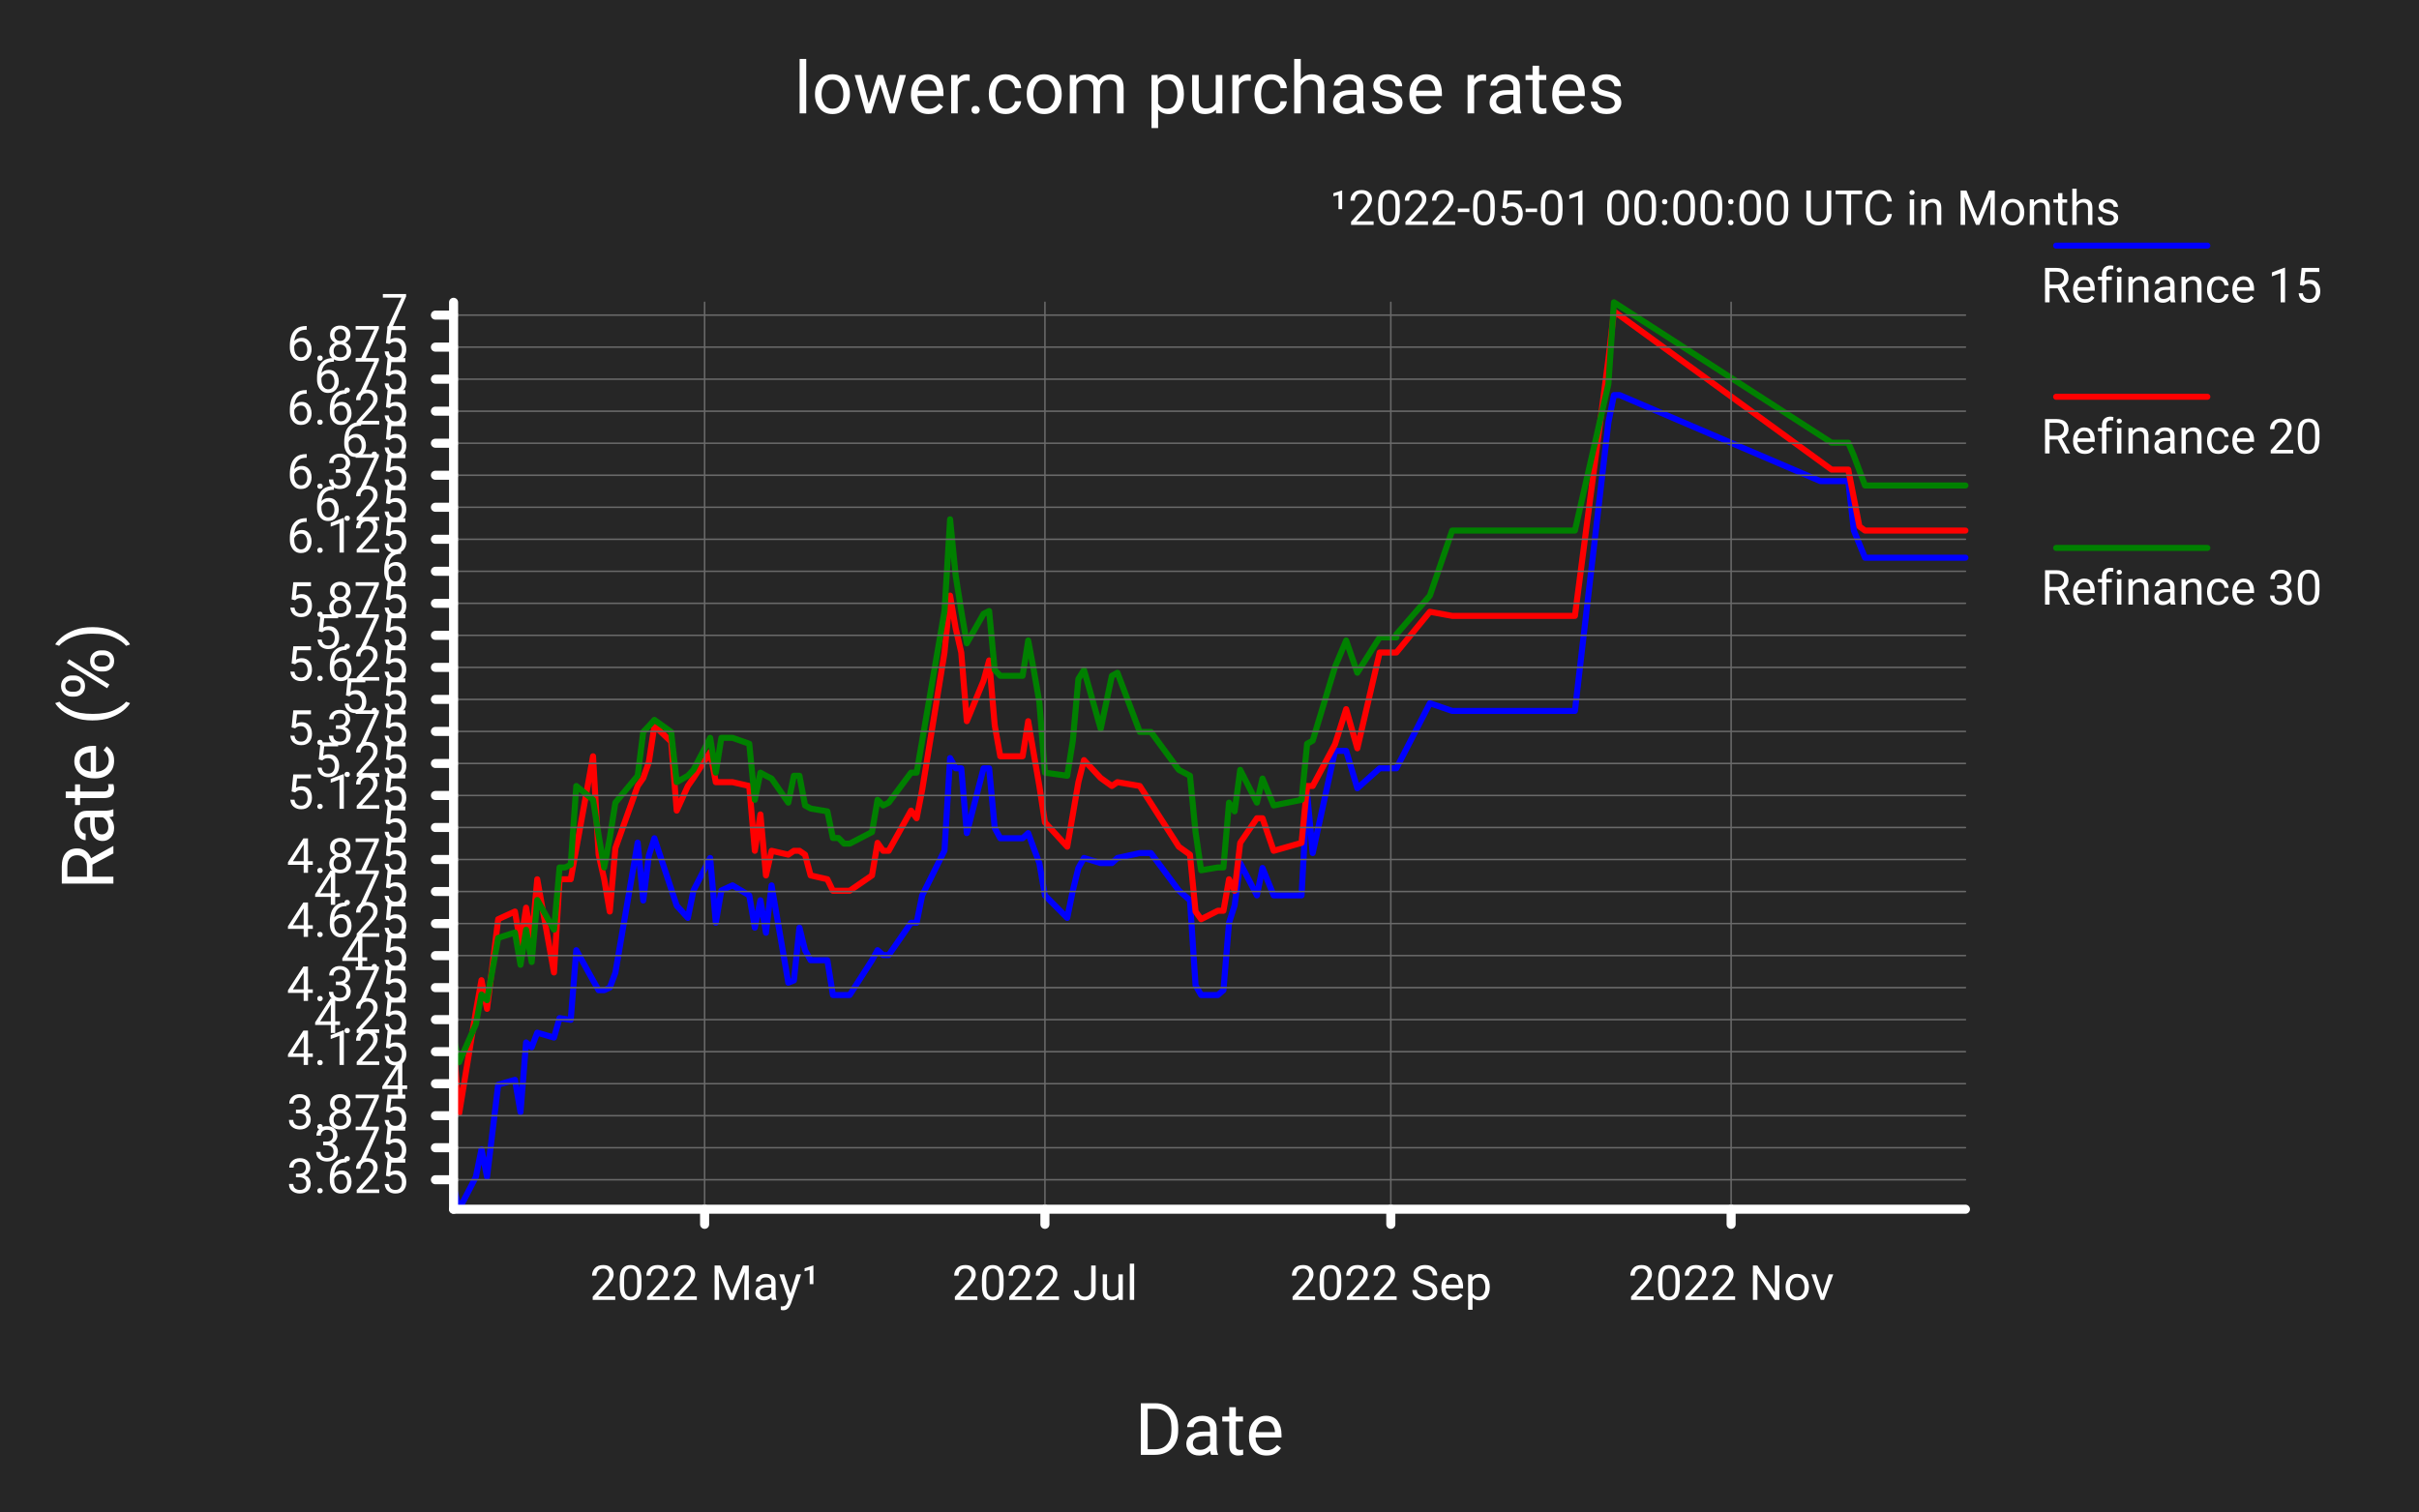
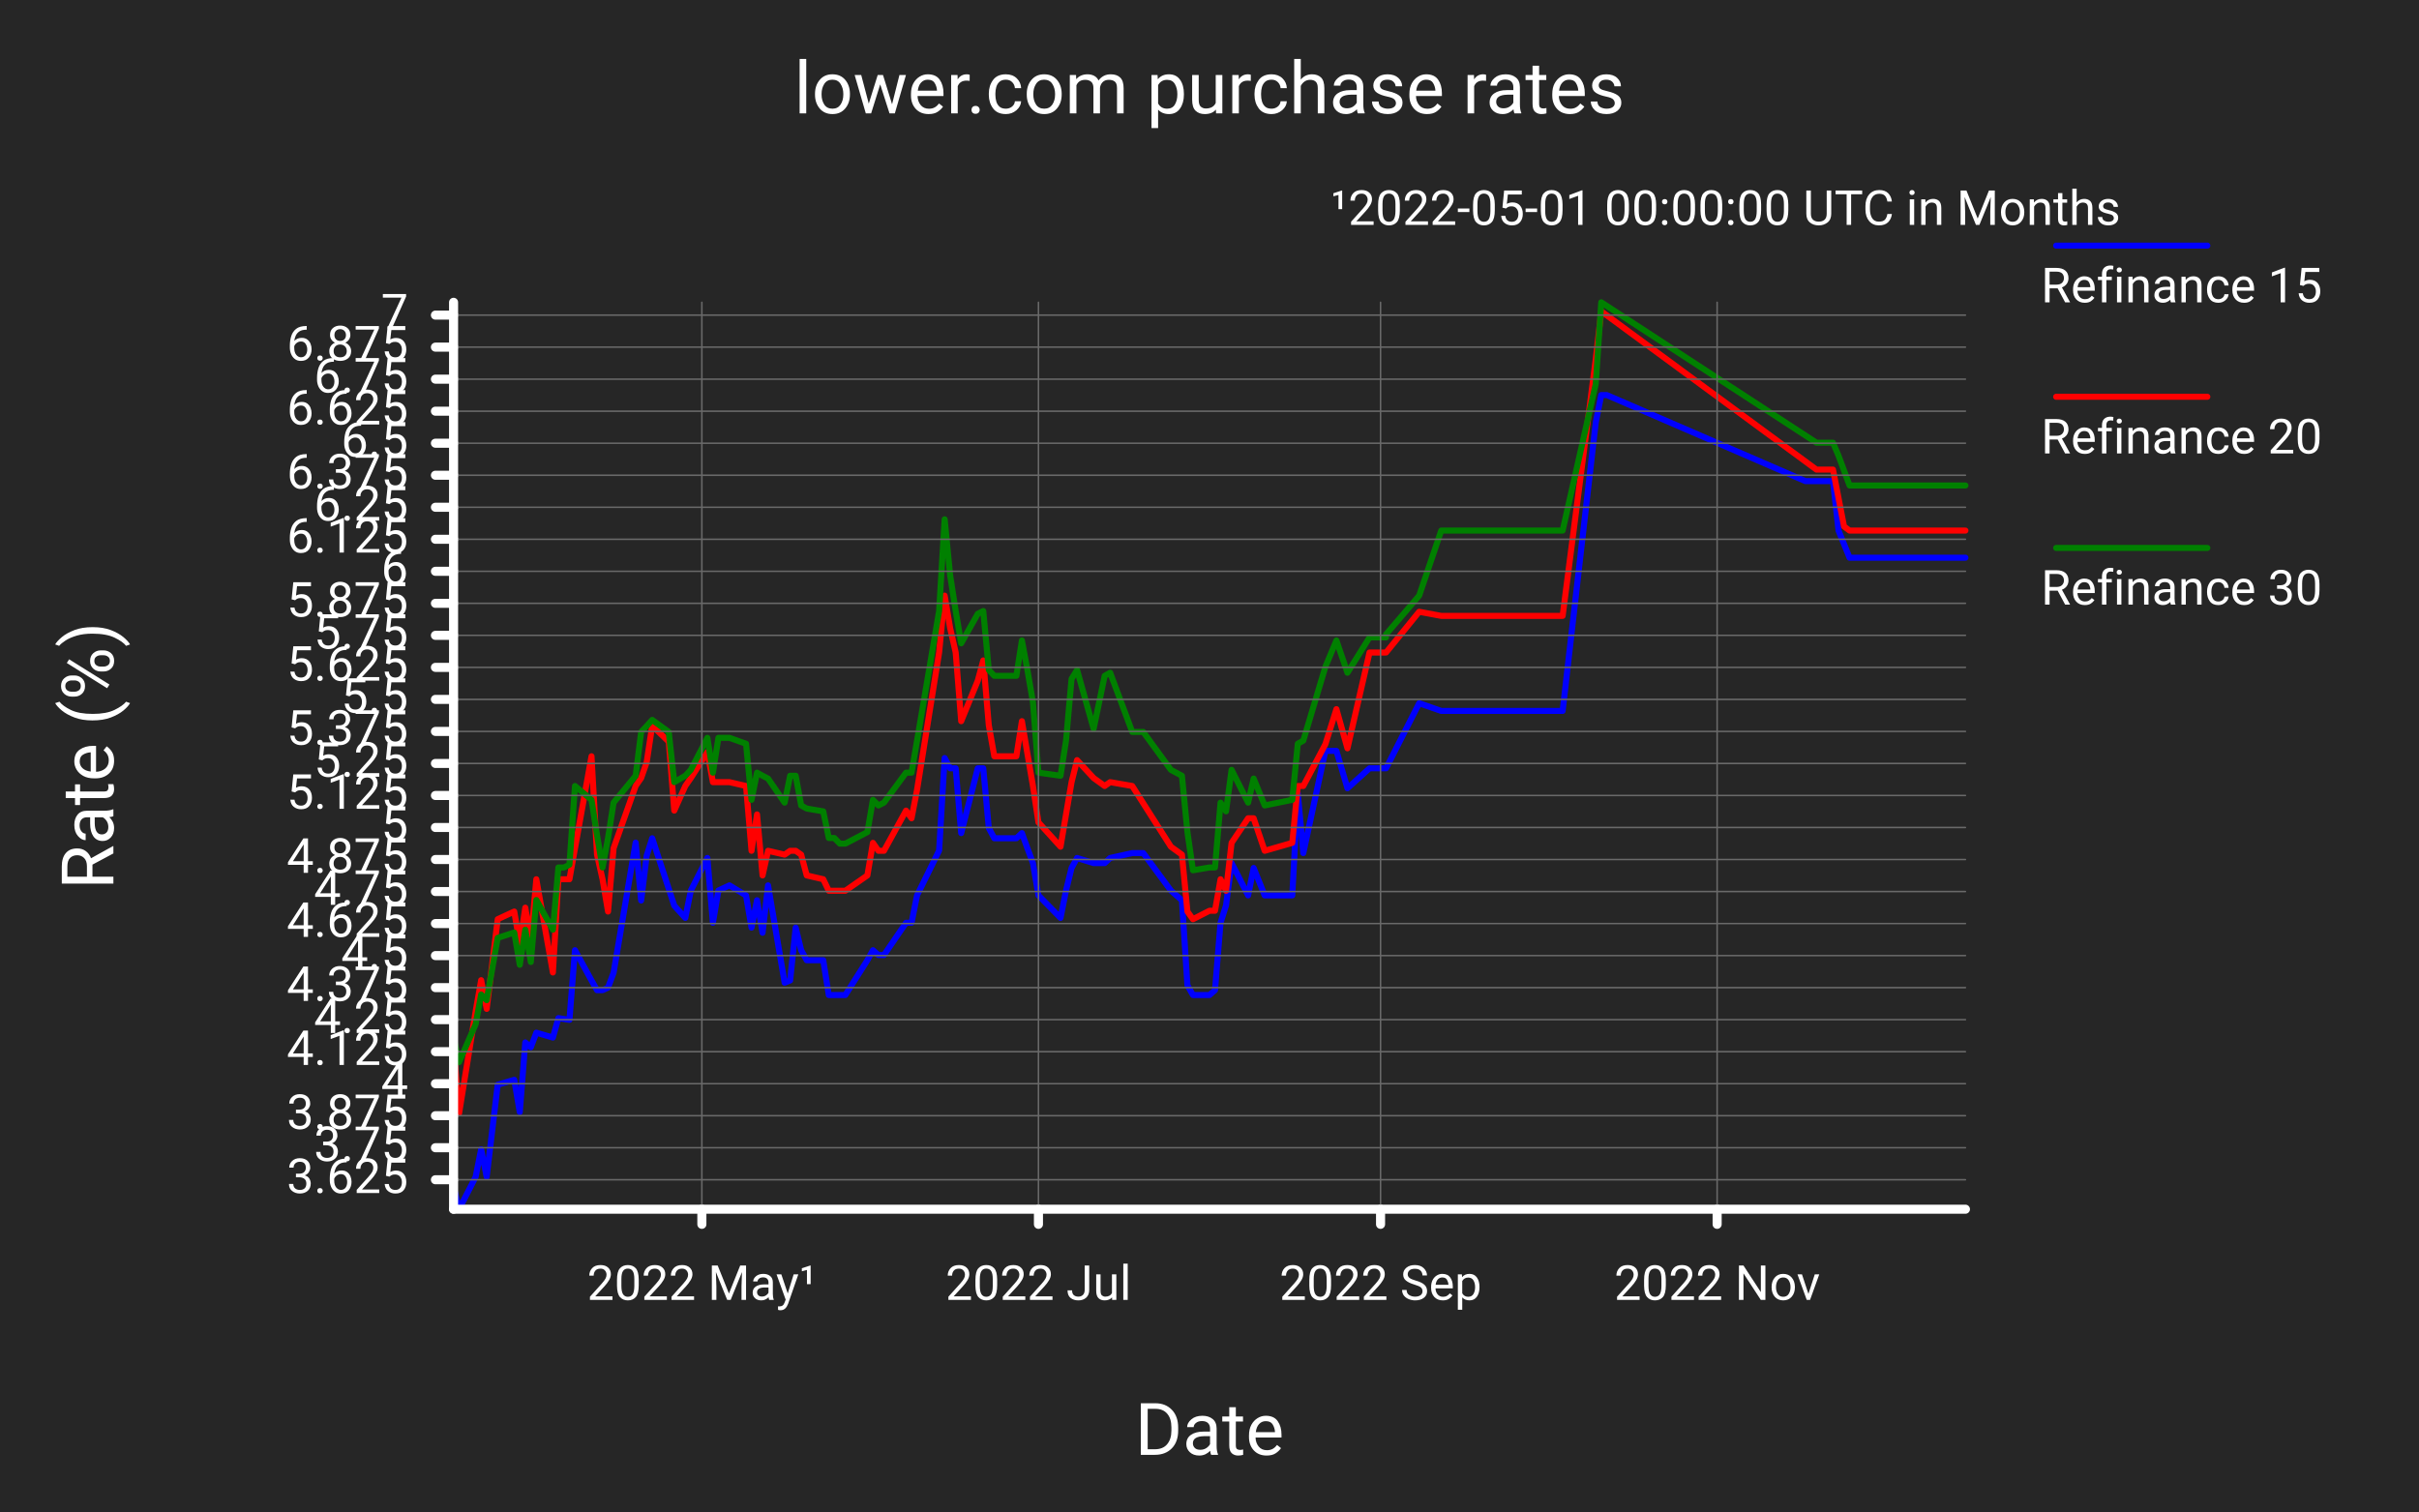
<svg xmlns="http://www.w3.org/2000/svg" class="poloto" width="800" height="500" viewBox="0 0 800 500">
  <style>.poloto{stroke-linecap:round;stroke-linejoin:round;font-family:Roboto,sans-serif;font-size:16px;}.poloto_background{fill:#262626;}.poloto_scatter{stroke-width:7}.poloto_tick_line{stroke:dimgray;stroke-width:0.5}.poloto_line{stroke-width:2}.poloto_text{fill: white;}.poloto_axis_lines{stroke: white;stroke-width:3;fill:none;stroke-dasharray:none}.poloto_title{font-size:24px;dominant-baseline:start;text-anchor:middle;}.poloto_xname{font-size:24px;dominant-baseline:start;text-anchor:middle;}.poloto_yname{font-size:24px;dominant-baseline:start;text-anchor:middle;}.poloto0stroke{stroke:blue;}.poloto1stroke{stroke:red;}.poloto2stroke{stroke:green;}.poloto3stroke{stroke:gold;}.poloto4stroke{stroke:aqua;}.poloto5stroke{stroke:lime;}.poloto6stroke{stroke:orange;}.poloto7stroke{stroke:chocolate;}.poloto0fill{fill:blue;}.poloto1fill{fill:red;}.poloto2fill{fill:green;}.poloto3fill{fill:gold;}.poloto4fill{fill:aqua;}.poloto5fill{fill:lime;}.poloto6fill{fill:orange;}.poloto7fill{fill:chocolate;}</style>
  <circle r="1e5" class="poloto_background" />
  <text class="poloto_text poloto_legend_text" x="675" y="100">Refinance 15</text>
  <line class="poloto_line poloto_legend_icon poloto0stroke poloto0legend" stroke="black" x1="680" x2="730" y1="81.25" y2="81.25" />
-   <path class="poloto_line poloto0stroke" fill="none" stroke="black" d=" M 150.00 392.46 L 151.85 400.00 L 157.38 389.32 L 159.23 380.17 L 161.07 389.32 L 161.07 389.32 L 164.76 358.81 L 170.30 357.20 L 172.14 367.88 L 173.99 344.83 L 175.83 346.44 L 177.68 341.61 L 183.21 343.22 L 185.06 336.78 L 185.06 336.78 L 188.75 337.37 L 190.59 314.32 L 196.13 324.32 L 197.97 327.54 L 199.82 327.54 L 201.66 326.69 L 203.51 321.78 L 210.89 278.73 L 212.73 297.88 L 214.58 283.05 L 216.42 277.29 L 216.42 277.29 L 223.80 299.58 L 227.49 303.64 L 229.34 294.58 L 234.87 283.81 L 236.72 305.25 L 238.56 294.58 L 238.56 294.58 L 242.25 292.88 L 247.79 296.19 L 249.63 306.86 L 249.63 306.86 L 251.48 297.80 L 253.32 308.56 L 255.17 292.88 L 260.70 325.08 L 262.55 324.32 L 264.39 306.86 L 264.39 306.86 L 266.24 314.32 L 268.08 317.63 L 273.62 317.63 L 275.46 329.15 L 277.31 329.15 L 279.15 329.15 L 281.00 329.15 L 288.38 317.63 L 290.22 314.32 L 292.07 315.93 L 293.91 315.93 L 293.91 315.93 L 301.29 305.25 L 303.14 305.25 L 304.98 296.19 L 312.36 281.36 L 314.21 250.76 L 316.05 254.15 L 317.90 254.15 L 319.74 275.59 L 325.28 254.15 L 327.12 254.15 L 328.97 273.90 L 330.81 277.29 L 338.19 277.29 L 340.04 275.59 L 341.88 280.59 L 343.73 285.51 L 345.57 296.19 L 352.95 303.64 L 354.80 294.58 L 356.64 287.12 L 358.49 283.81 L 364.02 285.51 L 367.71 285.51 L 369.56 283.81 L 376.94 282.20 L 376.94 282.20 L 376.94 282.20 L 376.94 282.20 L 376.94 282.20 L 376.94 282.20 L 380.63 282.20 L 380.63 282.20 L 380.63 282.20 L 380.63 282.20 L 380.63 282.20 L 380.63 282.20 L 389.85 294.58 L 393.54 297.80 L 395.39 325.93 L 397.23 329.15 L 402.77 329.15 L 404.61 327.54 L 406.46 305.25 L 408.30 299.49 L 410.15 285.51 L 415.68 296.19 L 415.68 296.19 L 417.53 287.12 L 421.22 296.19 L 421.22 296.19 L 430.44 296.19 L 432.29 262.46 L 434.13 282.20 L 441.51 248.39 L 445.20 248.39 L 445.20 248.39 L 448.89 260.76 L 456.27 254.15 L 456.27 254.15 L 456.27 254.15 L 456.27 254.15 L 456.27 254.15 L 456.27 254.15 L 456.27 254.15 L 456.27 254.15 L 456.27 254.15 L 461.81 254.15 L 472.88 232.63 L 480.26 235.17 L 480.26 235.17 L 485.79 235.17 L 493.17 235.17 L 495.02 235.17 L 495.02 235.17 L 495.02 235.17 L 495.02 235.17 L 495.02 235.17 L 519.00 235.17 L 520.85 235.17 L 531.92 139.75 L 533.76 130.68 L 535.61 130.68 L 602.03 159.15 L 609.41 159.15 L 611.25 159.15 L 613.10 175.51 L 616.79 184.49 L 616.79 184.49 L 624.17 184.49 L 626.01 184.49 L 627.86 184.49 L 629.70 184.49 L 635.24 184.49 L 637.08 184.49 L 640.77 184.49 L 642.62 184.49 L 648.15 184.49 L 650.00 184.49 L 650.00 184.49" />
+   <path class="poloto_line poloto0stroke" fill="none" stroke="black" d=" M 150.00 392.46 L 151.82 400.00 L 157.30 389.32 L 159.12 380.17 L 160.95 389.32 L 160.95 389.32 L 164.60 358.81 L 170.07 357.20 L 171.90 367.88 L 173.72 344.83 L 175.55 346.44 L 177.37 341.61 L 182.85 343.22 L 184.67 336.78 L 184.67 336.78 L 188.32 337.37 L 190.15 314.32 L 195.62 324.32 L 197.45 327.54 L 199.27 327.54 L 201.09 326.69 L 202.92 321.78 L 210.22 278.73 L 212.04 297.88 L 213.87 283.05 L 215.69 277.29 L 215.69 277.29 L 222.99 299.58 L 226.64 303.64 L 228.47 294.58 L 233.94 283.81 L 235.77 305.25 L 237.59 294.58 L 237.59 294.58 L 241.24 292.88 L 246.72 296.19 L 248.54 306.86 L 248.54 306.86 L 250.36 297.80 L 252.19 308.56 L 254.01 292.88 L 259.49 325.08 L 261.31 324.32 L 263.14 306.86 L 263.14 306.86 L 264.96 314.32 L 266.79 317.63 L 272.26 317.63 L 274.09 329.15 L 275.91 329.15 L 277.74 329.15 L 279.56 329.15 L 286.86 317.63 L 288.69 314.32 L 290.51 315.93 L 292.34 315.93 L 292.34 315.93 L 299.64 305.25 L 301.46 305.25 L 303.28 296.19 L 310.58 281.36 L 312.41 250.76 L 314.23 254.15 L 316.06 254.15 L 317.88 275.59 L 323.36 254.15 L 325.18 254.15 L 327.01 273.90 L 328.83 277.29 L 336.13 277.29 L 337.96 275.59 L 339.78 280.59 L 341.61 285.51 L 343.43 296.19 L 350.73 303.64 L 352.55 294.58 L 354.38 287.12 L 356.20 283.81 L 361.68 285.51 L 365.33 285.51 L 367.15 283.81 L 374.45 282.20 L 374.45 282.20 L 374.45 282.20 L 374.45 282.20 L 374.45 282.20 L 374.45 282.20 L 378.10 282.20 L 378.10 282.20 L 378.10 282.20 L 378.10 282.20 L 378.10 282.20 L 378.10 282.20 L 387.23 294.58 L 390.88 297.80 L 392.70 325.93 L 394.53 329.15 L 400.00 329.15 L 401.82 327.54 L 403.65 305.25 L 405.47 299.49 L 407.30 285.51 L 412.77 296.19 L 412.77 296.19 L 414.60 287.12 L 418.25 296.19 L 418.25 296.19 L 427.37 296.19 L 429.20 262.46 L 431.02 282.20 L 438.32 248.39 L 441.97 248.39 L 441.97 248.39 L 445.62 260.76 L 452.92 254.15 L 452.92 254.15 L 452.92 254.15 L 452.92 254.15 L 452.92 254.15 L 452.92 254.15 L 452.92 254.15 L 452.92 254.15 L 452.92 254.15 L 458.39 254.15 L 469.34 232.63 L 476.64 235.17 L 476.64 235.17 L 482.12 235.17 L 489.42 235.17 L 491.24 235.17 L 491.24 235.17 L 491.24 235.17 L 491.24 235.17 L 491.24 235.17 L 514.96 235.17 L 516.79 235.17 L 527.74 139.75 L 529.56 130.68 L 531.39 130.68 L 597.08 159.15 L 604.38 159.15 L 606.20 159.15 L 608.03 175.51 L 611.68 184.49 L 611.68 184.49 L 618.98 184.49 L 620.80 184.49 L 622.63 184.49 L 624.45 184.49 L 629.93 184.49 L 631.75 184.49 L 635.40 184.49 L 637.23 184.49 L 642.70 184.49 L 644.53 184.49 L 644.53 184.49 L 650.00 184.49" />
  <text class="poloto_text poloto_legend_text" x="675" y="150">Refinance 20</text>
  <line class="poloto_line poloto_legend_icon poloto1stroke poloto1legend" stroke="black" x1="680" x2="730" y1="131.25" y2="131.25" />
-   <path class="poloto_line poloto1stroke" fill="none" stroke="black" d=" M 150.00 345.68 L 151.85 368.31 L 157.38 334.58 L 159.23 324.24 L 161.07 333.73 L 161.07 333.73 L 164.76 304.07 L 170.30 301.53 L 172.14 312.29 L 173.99 300.25 L 175.83 311.02 L 177.68 290.85 L 183.21 321.69 L 185.06 290.85 L 185.06 290.85 L 188.75 290.85 L 188.75 290.85 L 196.13 250.17 L 197.97 282.71 L 199.82 290.85 L 201.66 301.53 L 203.51 280.59 L 210.89 260.00 L 212.73 257.37 L 214.58 252.12 L 216.42 240.08 L 221.96 245.34 L 223.80 268.14 L 227.49 260.00 L 229.34 257.37 L 234.87 248.81 L 236.72 258.73 L 238.56 258.73 L 238.56 258.73 L 242.25 258.73 L 247.79 260.00 L 249.63 281.44 L 249.63 281.44 L 251.48 269.41 L 253.32 289.58 L 255.17 281.44 L 260.70 282.71 L 262.55 281.44 L 264.39 281.44 L 264.39 281.44 L 266.24 282.71 L 268.08 289.58 L 273.62 290.85 L 275.46 294.66 L 277.31 294.66 L 279.15 294.66 L 281.00 294.66 L 288.38 289.58 L 290.22 278.81 L 292.07 281.44 L 293.91 281.44 L 293.91 281.44 L 301.29 268.14 L 303.14 270.68 L 304.98 261.27 L 312.36 215.85 L 314.21 197.03 L 316.05 207.80 L 317.90 215.85 L 319.74 238.56 L 325.28 225.17 L 327.12 218.47 L 328.97 239.92 L 330.81 250.17 L 338.19 250.17 L 340.04 238.56 L 341.88 249.32 L 343.73 260.00 L 345.57 272.03 L 352.95 280.08 L 354.80 269.41 L 356.64 258.73 L 358.49 251.44 L 364.02 257.37 L 367.71 260.00 L 369.56 258.73 L 376.94 260.00 L 376.94 260.00 L 376.94 260.00 L 376.94 260.00 L 376.94 260.00 L 376.94 260.00 L 376.94 260.00 L 376.94 260.00 L 376.94 260.00 L 376.94 260.00 L 376.94 260.00 L 376.94 260.00 L 389.85 280.08 L 393.54 282.71 L 395.39 301.53 L 397.23 304.07 L 402.77 301.27 L 404.61 301.27 L 406.46 290.85 L 408.30 294.66 L 410.15 278.81 L 415.68 270.68 L 415.68 270.68 L 417.53 270.68 L 421.22 281.44 L 421.22 281.44 L 430.44 278.81 L 432.29 260.00 L 434.13 260.00 L 441.51 246.19 L 445.20 234.58 L 445.20 234.58 L 448.89 247.54 L 456.27 215.85 L 456.27 215.85 L 456.27 215.85 L 456.27 215.85 L 456.27 215.85 L 456.27 215.85 L 456.27 215.85 L 456.27 215.85 L 456.27 215.85 L 461.81 215.85 L 472.88 202.37 L 480.26 203.73 L 483.95 203.73 L 485.79 203.73 L 485.79 203.73 L 495.02 203.73 L 496.86 203.73 L 496.86 203.73 L 496.86 203.73 L 496.86 203.73 L 519.00 203.73 L 520.85 203.73 L 531.92 118.81 L 533.76 102.97 L 533.76 102.97 L 605.72 155.34 L 609.41 155.34 L 611.25 155.34 L 614.94 174.15 L 616.79 175.51 L 616.79 175.51 L 624.17 175.51 L 626.01 175.51 L 627.86 175.51 L 629.70 175.51 L 635.24 175.51 L 637.08 175.51 L 640.77 175.51 L 642.62 175.51 L 648.15 175.51 L 650.00 175.51 L 650.00 175.51" />
+   <path class="poloto_line poloto1stroke" fill="none" stroke="black" d=" M 150.00 345.68 L 151.82 368.31 L 157.30 334.58 L 159.12 324.24 L 160.95 333.73 L 160.95 333.73 L 164.60 304.07 L 170.07 301.53 L 171.90 312.29 L 173.72 300.25 L 175.55 311.02 L 177.37 290.85 L 182.85 321.69 L 184.67 290.85 L 184.67 290.85 L 188.32 290.85 L 188.32 290.85 L 195.62 250.17 L 197.45 282.71 L 199.27 290.85 L 201.09 301.53 L 202.92 280.59 L 210.22 260.00 L 212.04 257.37 L 213.87 252.12 L 215.69 240.08 L 221.17 245.34 L 222.99 268.14 L 226.64 260.00 L 228.47 257.37 L 233.94 248.81 L 235.77 258.73 L 237.59 258.73 L 237.59 258.73 L 241.24 258.73 L 246.72 260.00 L 248.54 281.44 L 248.54 281.44 L 250.36 269.41 L 252.19 289.58 L 254.01 281.44 L 259.49 282.71 L 261.31 281.44 L 263.14 281.44 L 263.14 281.44 L 264.96 282.71 L 266.79 289.58 L 272.26 290.85 L 274.09 294.66 L 275.91 294.66 L 277.74 294.66 L 279.56 294.66 L 286.86 289.58 L 288.69 278.81 L 290.51 281.44 L 292.34 281.44 L 292.34 281.44 L 299.64 268.14 L 301.46 270.68 L 303.28 261.27 L 310.58 215.85 L 312.41 197.03 L 314.23 207.80 L 316.06 215.85 L 317.88 238.56 L 323.36 225.17 L 325.18 218.47 L 327.01 239.92 L 328.83 250.17 L 336.13 250.17 L 337.96 238.56 L 339.78 249.32 L 341.61 260.00 L 343.43 272.03 L 350.73 280.08 L 352.55 269.41 L 354.38 258.73 L 356.20 251.44 L 361.68 257.37 L 365.33 260.00 L 367.15 258.73 L 374.45 260.00 L 374.45 260.00 L 374.45 260.00 L 374.45 260.00 L 374.45 260.00 L 374.45 260.00 L 374.45 260.00 L 374.45 260.00 L 374.45 260.00 L 374.45 260.00 L 374.45 260.00 L 374.45 260.00 L 387.23 280.08 L 390.88 282.71 L 392.70 301.53 L 394.53 304.07 L 400.00 301.27 L 401.82 301.27 L 403.65 290.85 L 405.47 294.66 L 407.30 278.81 L 412.77 270.68 L 412.77 270.68 L 414.60 270.68 L 418.25 281.44 L 418.25 281.44 L 427.37 278.81 L 429.20 260.00 L 431.02 260.00 L 438.32 246.19 L 441.97 234.58 L 441.97 234.58 L 445.62 247.54 L 452.92 215.85 L 452.92 215.85 L 452.92 215.85 L 452.92 215.85 L 452.92 215.85 L 452.92 215.85 L 452.92 215.85 L 452.92 215.85 L 452.92 215.85 L 458.39 215.85 L 469.34 202.37 L 476.64 203.73 L 480.29 203.73 L 482.12 203.73 L 482.12 203.73 L 491.24 203.73 L 493.07 203.73 L 493.07 203.73 L 493.07 203.73 L 493.07 203.73 L 514.96 203.73 L 516.79 203.73 L 527.74 118.81 L 529.56 102.97 L 529.56 102.97 L 600.73 155.34 L 604.38 155.34 L 606.20 155.34 L 609.85 174.15 L 611.68 175.51 L 611.68 175.51 L 618.98 175.51 L 620.80 175.51 L 622.63 175.51 L 624.45 175.51 L 629.93 175.51 L 631.75 175.51 L 635.40 175.51 L 637.23 175.51 L 642.70 175.51 L 644.53 175.51 L 644.53 175.51 L 650.00 175.51" />
  <text class="poloto_text poloto_legend_text" x="675" y="200">Refinance 30</text>
  <line class="poloto_line poloto_legend_icon poloto2stroke poloto2legend" stroke="black" x1="680" x2="730" y1="181.25" y2="181.25" />
-   <path class="poloto_line poloto2stroke" fill="none" stroke="black" d=" M 150.00 343.31 L 151.85 351.36 L 157.38 338.81 L 159.23 328.98 L 161.07 330.85 L 161.07 330.85 L 164.76 310.25 L 170.30 308.47 L 172.14 319.15 L 173.99 307.54 L 175.83 318.22 L 177.68 297.71 L 183.21 307.54 L 185.06 286.95 L 186.90 286.95 L 188.75 286.02 L 190.59 260.00 L 196.13 264.58 L 197.97 276.27 L 199.82 286.95 L 201.66 277.20 L 203.51 265.51 L 210.89 256.61 L 212.73 242.12 L 214.58 240.17 L 216.42 238.14 L 221.96 242.12 L 223.80 258.73 L 227.49 256.61 L 229.34 254.66 L 234.87 244.07 L 236.72 255.59 L 238.56 244.07 L 238.56 244.07 L 242.25 244.07 L 247.79 246.02 L 249.63 264.58 L 249.63 264.58 L 251.48 255.59 L 253.32 256.61 L 255.17 257.54 L 260.70 265.51 L 262.55 256.61 L 264.39 256.61 L 264.39 256.61 L 266.24 266.44 L 268.08 267.46 L 273.62 268.39 L 275.46 277.20 L 277.31 277.20 L 279.15 279.07 L 281.00 279.07 L 288.38 275.25 L 290.22 264.58 L 292.07 266.44 L 293.91 265.51 L 293.91 265.51 L 301.29 255.59 L 303.14 255.59 L 304.98 245.00 L 312.36 202.12 L 314.21 171.78 L 316.05 190.34 L 317.90 202.12 L 319.74 212.80 L 325.28 203.05 L 327.12 202.12 L 328.97 221.61 L 330.81 223.56 L 338.19 223.56 L 340.04 211.86 L 341.88 221.61 L 343.73 232.29 L 345.57 255.59 L 352.95 256.61 L 354.80 245.00 L 356.64 224.58 L 358.49 221.61 L 364.02 241.10 L 367.71 223.56 L 369.56 222.54 L 376.94 242.12 L 376.94 242.12 L 376.94 242.12 L 376.94 242.12 L 376.94 242.12 L 376.94 242.12 L 380.63 242.12 L 380.63 242.12 L 380.63 242.12 L 380.63 242.12 L 380.63 242.12 L 380.63 242.12 L 389.85 254.66 L 393.54 256.61 L 395.39 275.25 L 397.23 287.88 L 402.77 286.95 L 404.61 286.95 L 406.46 265.51 L 408.30 268.39 L 410.15 254.66 L 415.68 265.51 L 415.68 265.51 L 417.53 257.54 L 421.22 266.44 L 421.22 266.44 L 430.44 264.58 L 432.29 246.02 L 434.13 245.00 L 441.51 220.59 L 445.20 211.86 L 445.20 211.86 L 448.89 222.54 L 456.27 210.85 L 456.27 210.85 L 456.27 210.85 L 456.27 210.85 L 456.27 210.85 L 456.27 210.85 L 456.27 210.85 L 456.27 210.85 L 461.81 210.85 L 461.81 209.83 L 472.88 197.03 L 480.26 175.51 L 480.26 175.51 L 485.79 175.51 L 485.79 175.51 L 495.02 175.51 L 496.86 175.51 L 496.86 175.51 L 496.86 175.51 L 496.86 175.51 L 519.00 175.51 L 520.85 175.51 L 531.92 127.03 L 533.76 100.00 L 533.76 100.00 L 605.72 146.44 L 609.41 146.44 L 611.25 146.44 L 613.10 150.76 L 616.79 160.59 L 616.79 160.59 L 624.17 160.59 L 626.01 160.59 L 627.86 160.59 L 629.70 160.59 L 635.24 160.59 L 637.08 160.59 L 640.77 160.59 L 642.62 160.59 L 648.15 160.59 L 650.00 160.59 L 650.00 160.59" />
+   <path class="poloto_line poloto2stroke" fill="none" stroke="black" d=" M 150.00 343.31 L 151.82 351.36 L 157.30 338.81 L 159.12 328.98 L 160.95 330.85 L 160.95 330.85 L 164.60 310.25 L 170.07 308.47 L 171.90 319.15 L 173.72 307.54 L 175.55 318.22 L 177.37 297.71 L 182.85 307.54 L 184.67 286.95 L 186.50 286.95 L 188.32 286.02 L 190.15 260.00 L 195.62 264.58 L 197.45 276.27 L 199.27 286.95 L 201.09 277.20 L 202.92 265.51 L 210.22 256.61 L 212.04 242.12 L 213.87 240.17 L 215.69 238.14 L 221.17 242.12 L 222.99 258.73 L 226.64 256.61 L 228.47 254.66 L 233.94 244.07 L 235.77 255.59 L 237.59 244.07 L 237.59 244.07 L 241.24 244.07 L 246.72 246.02 L 248.54 264.58 L 248.54 264.58 L 250.36 255.59 L 252.19 256.61 L 254.01 257.54 L 259.49 265.51 L 261.31 256.61 L 263.14 256.61 L 263.14 256.61 L 264.96 266.44 L 266.79 267.46 L 272.26 268.39 L 274.09 277.20 L 275.91 277.20 L 277.74 279.07 L 279.56 279.07 L 286.86 275.25 L 288.69 264.58 L 290.51 266.44 L 292.34 265.51 L 292.34 265.51 L 299.64 255.59 L 301.46 255.59 L 303.28 245.00 L 310.58 202.12 L 312.41 171.78 L 314.23 190.34 L 316.06 202.12 L 317.88 212.80 L 323.36 203.05 L 325.18 202.12 L 327.01 221.61 L 328.83 223.56 L 336.13 223.56 L 337.96 211.86 L 339.78 221.61 L 341.61 232.29 L 343.43 255.59 L 350.73 256.61 L 352.55 245.00 L 354.38 224.58 L 356.20 221.61 L 361.68 241.10 L 365.33 223.56 L 367.15 222.54 L 374.45 242.12 L 374.45 242.12 L 374.45 242.12 L 374.45 242.12 L 374.45 242.12 L 374.45 242.12 L 378.10 242.12 L 378.10 242.12 L 378.10 242.12 L 378.10 242.12 L 378.10 242.12 L 378.10 242.12 L 387.23 254.66 L 390.88 256.61 L 392.70 275.25 L 394.53 287.88 L 400.00 286.95 L 401.82 286.95 L 403.65 265.51 L 405.47 268.39 L 407.30 254.66 L 412.77 265.51 L 412.77 265.51 L 414.60 257.54 L 418.25 266.44 L 418.25 266.44 L 427.37 264.58 L 429.20 246.02 L 431.02 245.00 L 438.32 220.59 L 441.97 211.86 L 441.97 211.86 L 445.62 222.54 L 452.92 210.85 L 452.92 210.85 L 452.92 210.85 L 452.92 210.85 L 452.92 210.85 L 452.92 210.85 L 452.92 210.85 L 452.92 210.85 L 458.39 210.85 L 458.39 209.83 L 469.34 197.03 L 476.64 175.51 L 476.64 175.51 L 482.12 175.51 L 482.12 175.51 L 491.24 175.51 L 493.07 175.51 L 493.07 175.51 L 493.07 175.51 L 493.07 175.51 L 514.96 175.51 L 516.79 175.51 L 527.74 127.03 L 529.56 100.00 L 529.56 100.00 L 600.73 146.44 L 604.38 146.44 L 606.20 146.44 L 608.03 150.76 L 611.68 160.59 L 611.68 160.59 L 618.98 160.59 L 620.80 160.59 L 622.63 160.59 L 624.45 160.59 L 629.93 160.59 L 631.75 160.59 L 635.40 160.59 L 637.23 160.59 L 642.70 160.59 L 644.53 160.59 L 644.53 160.59 L 650.00 160.59" />
  <text class="poloto_labels poloto_text poloto_title" x="400" y="37.5">lower.com purchase rates</text>
  <text class="poloto_labels poloto_text poloto_xname" x="400" y="481.25">Date</text>
  <text class="poloto_labels poloto_text poloto_yname" transform="rotate(-90,37.5,250)" x="37.5" y="250">Rate (%)</text>
  <text class="poloto_tick_labels poloto_text" dominant-baseline="middle" text-anchor="start" x="150" y="70" />
  <line class="poloto_axis_lines" stroke="black" x1="150" x2="144" y1="390.254" y2="390.254" />
  <line class="poloto_tick_line" stroke="black" x1="150" x2="650" y1="390.254" y2="390.254" />
  <text class="poloto_tick_labels poloto_text" dominant-baseline="middle" text-anchor="end" x="135" y="390.254">3.625</text>
  <line class="poloto_axis_lines" stroke="black" x1="150" x2="144" y1="379.661" y2="379.661" />
  <line class="poloto_tick_line" stroke="black" x1="150" x2="650" y1="379.661" y2="379.661" />
  <text class="poloto_tick_labels poloto_text" dominant-baseline="middle" text-anchor="end" x="135" y="379.661">3.75</text>
  <line class="poloto_axis_lines" stroke="black" x1="150" x2="144" y1="369.068" y2="369.068" />
  <line class="poloto_tick_line" stroke="black" x1="150" x2="650" y1="369.068" y2="369.068" />
  <text class="poloto_tick_labels poloto_text" dominant-baseline="middle" text-anchor="end" x="135" y="369.068">3.875</text>
  <line class="poloto_axis_lines" stroke="black" x1="150" x2="144" y1="358.475" y2="358.475" />
  <line class="poloto_tick_line" stroke="black" x1="150" x2="650" y1="358.475" y2="358.475" />
  <text class="poloto_tick_labels poloto_text" dominant-baseline="middle" text-anchor="end" x="135" y="358.475">4</text>
  <line class="poloto_axis_lines" stroke="black" x1="150" x2="144" y1="347.881" y2="347.881" />
  <line class="poloto_tick_line" stroke="black" x1="150" x2="650" y1="347.881" y2="347.881" />
  <text class="poloto_tick_labels poloto_text" dominant-baseline="middle" text-anchor="end" x="135" y="347.881">4.125</text>
  <line class="poloto_axis_lines" stroke="black" x1="150" x2="144" y1="337.288" y2="337.288" />
  <line class="poloto_tick_line" stroke="black" x1="150" x2="650" y1="337.288" y2="337.288" />
  <text class="poloto_tick_labels poloto_text" dominant-baseline="middle" text-anchor="end" x="135" y="337.288">4.25</text>
  <line class="poloto_axis_lines" stroke="black" x1="150" x2="144" y1="326.695" y2="326.695" />
  <line class="poloto_tick_line" stroke="black" x1="150" x2="650" y1="326.695" y2="326.695" />
  <text class="poloto_tick_labels poloto_text" dominant-baseline="middle" text-anchor="end" x="135" y="326.695">4.375</text>
  <line class="poloto_axis_lines" stroke="black" x1="150" x2="144" y1="316.102" y2="316.102" />
  <line class="poloto_tick_line" stroke="black" x1="150" x2="650" y1="316.102" y2="316.102" />
  <text class="poloto_tick_labels poloto_text" dominant-baseline="middle" text-anchor="end" x="135" y="316.102">4.5</text>
  <line class="poloto_axis_lines" stroke="black" x1="150" x2="144" y1="305.508" y2="305.508" />
  <line class="poloto_tick_line" stroke="black" x1="150" x2="650" y1="305.508" y2="305.508" />
  <text class="poloto_tick_labels poloto_text" dominant-baseline="middle" text-anchor="end" x="135" y="305.508">4.625</text>
  <line class="poloto_axis_lines" stroke="black" x1="150" x2="144" y1="294.915" y2="294.915" />
  <line class="poloto_tick_line" stroke="black" x1="150" x2="650" y1="294.915" y2="294.915" />
  <text class="poloto_tick_labels poloto_text" dominant-baseline="middle" text-anchor="end" x="135" y="294.915">4.75</text>
  <line class="poloto_axis_lines" stroke="black" x1="150" x2="144" y1="284.322" y2="284.322" />
  <line class="poloto_tick_line" stroke="black" x1="150" x2="650" y1="284.322" y2="284.322" />
  <text class="poloto_tick_labels poloto_text" dominant-baseline="middle" text-anchor="end" x="135" y="284.322">4.875</text>
  <line class="poloto_axis_lines" stroke="black" x1="150" x2="144" y1="273.729" y2="273.729" />
  <line class="poloto_tick_line" stroke="black" x1="150" x2="650" y1="273.729" y2="273.729" />
  <text class="poloto_tick_labels poloto_text" dominant-baseline="middle" text-anchor="end" x="135" y="273.729">5</text>
  <line class="poloto_axis_lines" stroke="black" x1="150" x2="144" y1="263.136" y2="263.136" />
  <line class="poloto_tick_line" stroke="black" x1="150" x2="650" y1="263.136" y2="263.136" />
  <text class="poloto_tick_labels poloto_text" dominant-baseline="middle" text-anchor="end" x="135" y="263.136">5.125</text>
  <line class="poloto_axis_lines" stroke="black" x1="150" x2="144" y1="252.542" y2="252.542" />
  <line class="poloto_tick_line" stroke="black" x1="150" x2="650" y1="252.542" y2="252.542" />
  <text class="poloto_tick_labels poloto_text" dominant-baseline="middle" text-anchor="end" x="135" y="252.542">5.25</text>
  <line class="poloto_axis_lines" stroke="black" x1="150" x2="144" y1="241.949" y2="241.949" />
  <line class="poloto_tick_line" stroke="black" x1="150" x2="650" y1="241.949" y2="241.949" />
  <text class="poloto_tick_labels poloto_text" dominant-baseline="middle" text-anchor="end" x="135" y="241.949">5.375</text>
  <line class="poloto_axis_lines" stroke="black" x1="150" x2="144" y1="231.356" y2="231.356" />
  <line class="poloto_tick_line" stroke="black" x1="150" x2="650" y1="231.356" y2="231.356" />
  <text class="poloto_tick_labels poloto_text" dominant-baseline="middle" text-anchor="end" x="135" y="231.356">5.5</text>
  <line class="poloto_axis_lines" stroke="black" x1="150" x2="144" y1="220.763" y2="220.763" />
  <line class="poloto_tick_line" stroke="black" x1="150" x2="650" y1="220.763" y2="220.763" />
  <text class="poloto_tick_labels poloto_text" dominant-baseline="middle" text-anchor="end" x="135" y="220.763">5.625</text>
  <line class="poloto_axis_lines" stroke="black" x1="150" x2="144" y1="210.169" y2="210.169" />
  <line class="poloto_tick_line" stroke="black" x1="150" x2="650" y1="210.169" y2="210.169" />
  <text class="poloto_tick_labels poloto_text" dominant-baseline="middle" text-anchor="end" x="135" y="210.169">5.75</text>
  <line class="poloto_axis_lines" stroke="black" x1="150" x2="144" y1="199.576" y2="199.576" />
  <line class="poloto_tick_line" stroke="black" x1="150" x2="650" y1="199.576" y2="199.576" />
  <text class="poloto_tick_labels poloto_text" dominant-baseline="middle" text-anchor="end" x="135" y="199.576">5.875</text>
  <line class="poloto_axis_lines" stroke="black" x1="150" x2="144" y1="188.983" y2="188.983" />
  <line class="poloto_tick_line" stroke="black" x1="150" x2="650" y1="188.983" y2="188.983" />
  <text class="poloto_tick_labels poloto_text" dominant-baseline="middle" text-anchor="end" x="135" y="188.983">6</text>
  <line class="poloto_axis_lines" stroke="black" x1="150" x2="144" y1="178.39" y2="178.39" />
  <line class="poloto_tick_line" stroke="black" x1="150" x2="650" y1="178.39" y2="178.39" />
  <text class="poloto_tick_labels poloto_text" dominant-baseline="middle" text-anchor="end" x="135" y="178.39">6.125</text>
  <line class="poloto_axis_lines" stroke="black" x1="150" x2="144" y1="167.797" y2="167.797" />
  <line class="poloto_tick_line" stroke="black" x1="150" x2="650" y1="167.797" y2="167.797" />
  <text class="poloto_tick_labels poloto_text" dominant-baseline="middle" text-anchor="end" x="135" y="167.797">6.25</text>
  <line class="poloto_axis_lines" stroke="black" x1="150" x2="144" y1="157.203" y2="157.203" />
  <line class="poloto_tick_line" stroke="black" x1="150" x2="650" y1="157.203" y2="157.203" />
  <text class="poloto_tick_labels poloto_text" dominant-baseline="middle" text-anchor="end" x="135" y="157.203">6.375</text>
  <line class="poloto_axis_lines" stroke="black" x1="150" x2="144" y1="146.61" y2="146.61" />
  <line class="poloto_tick_line" stroke="black" x1="150" x2="650" y1="146.61" y2="146.61" />
  <text class="poloto_tick_labels poloto_text" dominant-baseline="middle" text-anchor="end" x="135" y="146.61">6.5</text>
  <line class="poloto_axis_lines" stroke="black" x1="150" x2="144" y1="136.017" y2="136.017" />
  <line class="poloto_tick_line" stroke="black" x1="150" x2="650" y1="136.017" y2="136.017" />
  <text class="poloto_tick_labels poloto_text" dominant-baseline="middle" text-anchor="end" x="135" y="136.017">6.625</text>
  <line class="poloto_axis_lines" stroke="black" x1="150" x2="144" y1="125.424" y2="125.424" />
  <line class="poloto_tick_line" stroke="black" x1="150" x2="650" y1="125.424" y2="125.424" />
  <text class="poloto_tick_labels poloto_text" dominant-baseline="middle" text-anchor="end" x="135" y="125.424">6.75</text>
  <line class="poloto_axis_lines" stroke="black" x1="150" x2="144" y1="114.831" y2="114.831" />
  <line class="poloto_tick_line" stroke="black" x1="150" x2="650" y1="114.831" y2="114.831" />
  <text class="poloto_tick_labels poloto_text" dominant-baseline="middle" text-anchor="end" x="135" y="114.831">6.875</text>
  <line class="poloto_axis_lines" stroke="black" x1="150" x2="144" y1="104.237" y2="104.237" />
  <line class="poloto_tick_line" stroke="black" x1="150" x2="650" y1="104.237" y2="104.237" />
  <text class="poloto_tick_labels poloto_text" dominant-baseline="middle" text-anchor="end" x="135" y="104.237">7</text>
  <text class="poloto_tick_labels poloto_text" dominant-baseline="middle" text-anchor="start" x="440" y="70">¹2022-05-01 00:00:00 UTC in Months</text>
-   <line class="poloto_axis_lines" stroke="black" x1="233.026" x2="233.026" y1="400" y2="405" />
-   <line class="poloto_tick_line" stroke="black" x1="233.026" x2="233.026" y1="400" y2="100" />
-   <text class="poloto_tick_labels poloto_text" dominant-baseline="start" text-anchor="middle" x="233.026" y="430">2022 May¹</text>
-   <line class="poloto_axis_lines" stroke="black" x1="345.572" x2="345.572" y1="400" y2="405" />
-   <line class="poloto_tick_line" stroke="black" x1="345.572" x2="345.572" y1="400" y2="100" />
-   <text class="poloto_tick_labels poloto_text" dominant-baseline="start" text-anchor="middle" x="345.572" y="430">2022 Jul</text>
-   <line class="poloto_axis_lines" stroke="black" x1="459.963" x2="459.963" y1="400" y2="405" />
-   <line class="poloto_tick_line" stroke="black" x1="459.963" x2="459.963" y1="400" y2="100" />
-   <text class="poloto_tick_labels poloto_text" dominant-baseline="start" text-anchor="middle" x="459.963" y="430">2022 Sep</text>
-   <line class="poloto_axis_lines" stroke="black" x1="572.509" x2="572.509" y1="400" y2="405" />
-   <line class="poloto_tick_line" stroke="black" x1="572.509" x2="572.509" y1="400" y2="100" />
-   <text class="poloto_tick_labels poloto_text" dominant-baseline="start" text-anchor="middle" x="572.509" y="430">2022 Nov</text>
+   <line class="poloto_axis_lines" stroke="black" x1="232.117" x2="232.117" y1="400" y2="405" />
+   <line class="poloto_tick_line" stroke="black" x1="232.117" x2="232.117" y1="400" y2="100" />
+   <text class="poloto_tick_labels poloto_text" dominant-baseline="start" text-anchor="middle" x="232.117" y="430">2022 May¹</text>
+   <line class="poloto_axis_lines" stroke="black" x1="343.431" x2="343.431" y1="400" y2="405" />
+   <line class="poloto_tick_line" stroke="black" x1="343.431" x2="343.431" y1="400" y2="100" />
+   <text class="poloto_tick_labels poloto_text" dominant-baseline="start" text-anchor="middle" x="343.431" y="430">2022 Jul</text>
+   <line class="poloto_axis_lines" stroke="black" x1="456.569" x2="456.569" y1="400" y2="405" />
+   <line class="poloto_tick_line" stroke="black" x1="456.569" x2="456.569" y1="400" y2="100" />
+   <text class="poloto_tick_labels poloto_text" dominant-baseline="start" text-anchor="middle" x="456.569" y="430">2022 Sep</text>
+   <line class="poloto_axis_lines" stroke="black" x1="567.883" x2="567.883" y1="400" y2="405" />
+   <line class="poloto_tick_line" stroke="black" x1="567.883" x2="567.883" y1="400" y2="100" />
+   <text class="poloto_tick_labels poloto_text" dominant-baseline="start" text-anchor="middle" x="567.883" y="430">2022 Nov</text>
  <path stroke="black" fill="none" class="poloto_axis_lines" d=" M 150 400 L 650 400" />
  <path stroke="black" fill="none" class="poloto_axis_lines" d=" M 150 400 L 150 100" />
</svg>
